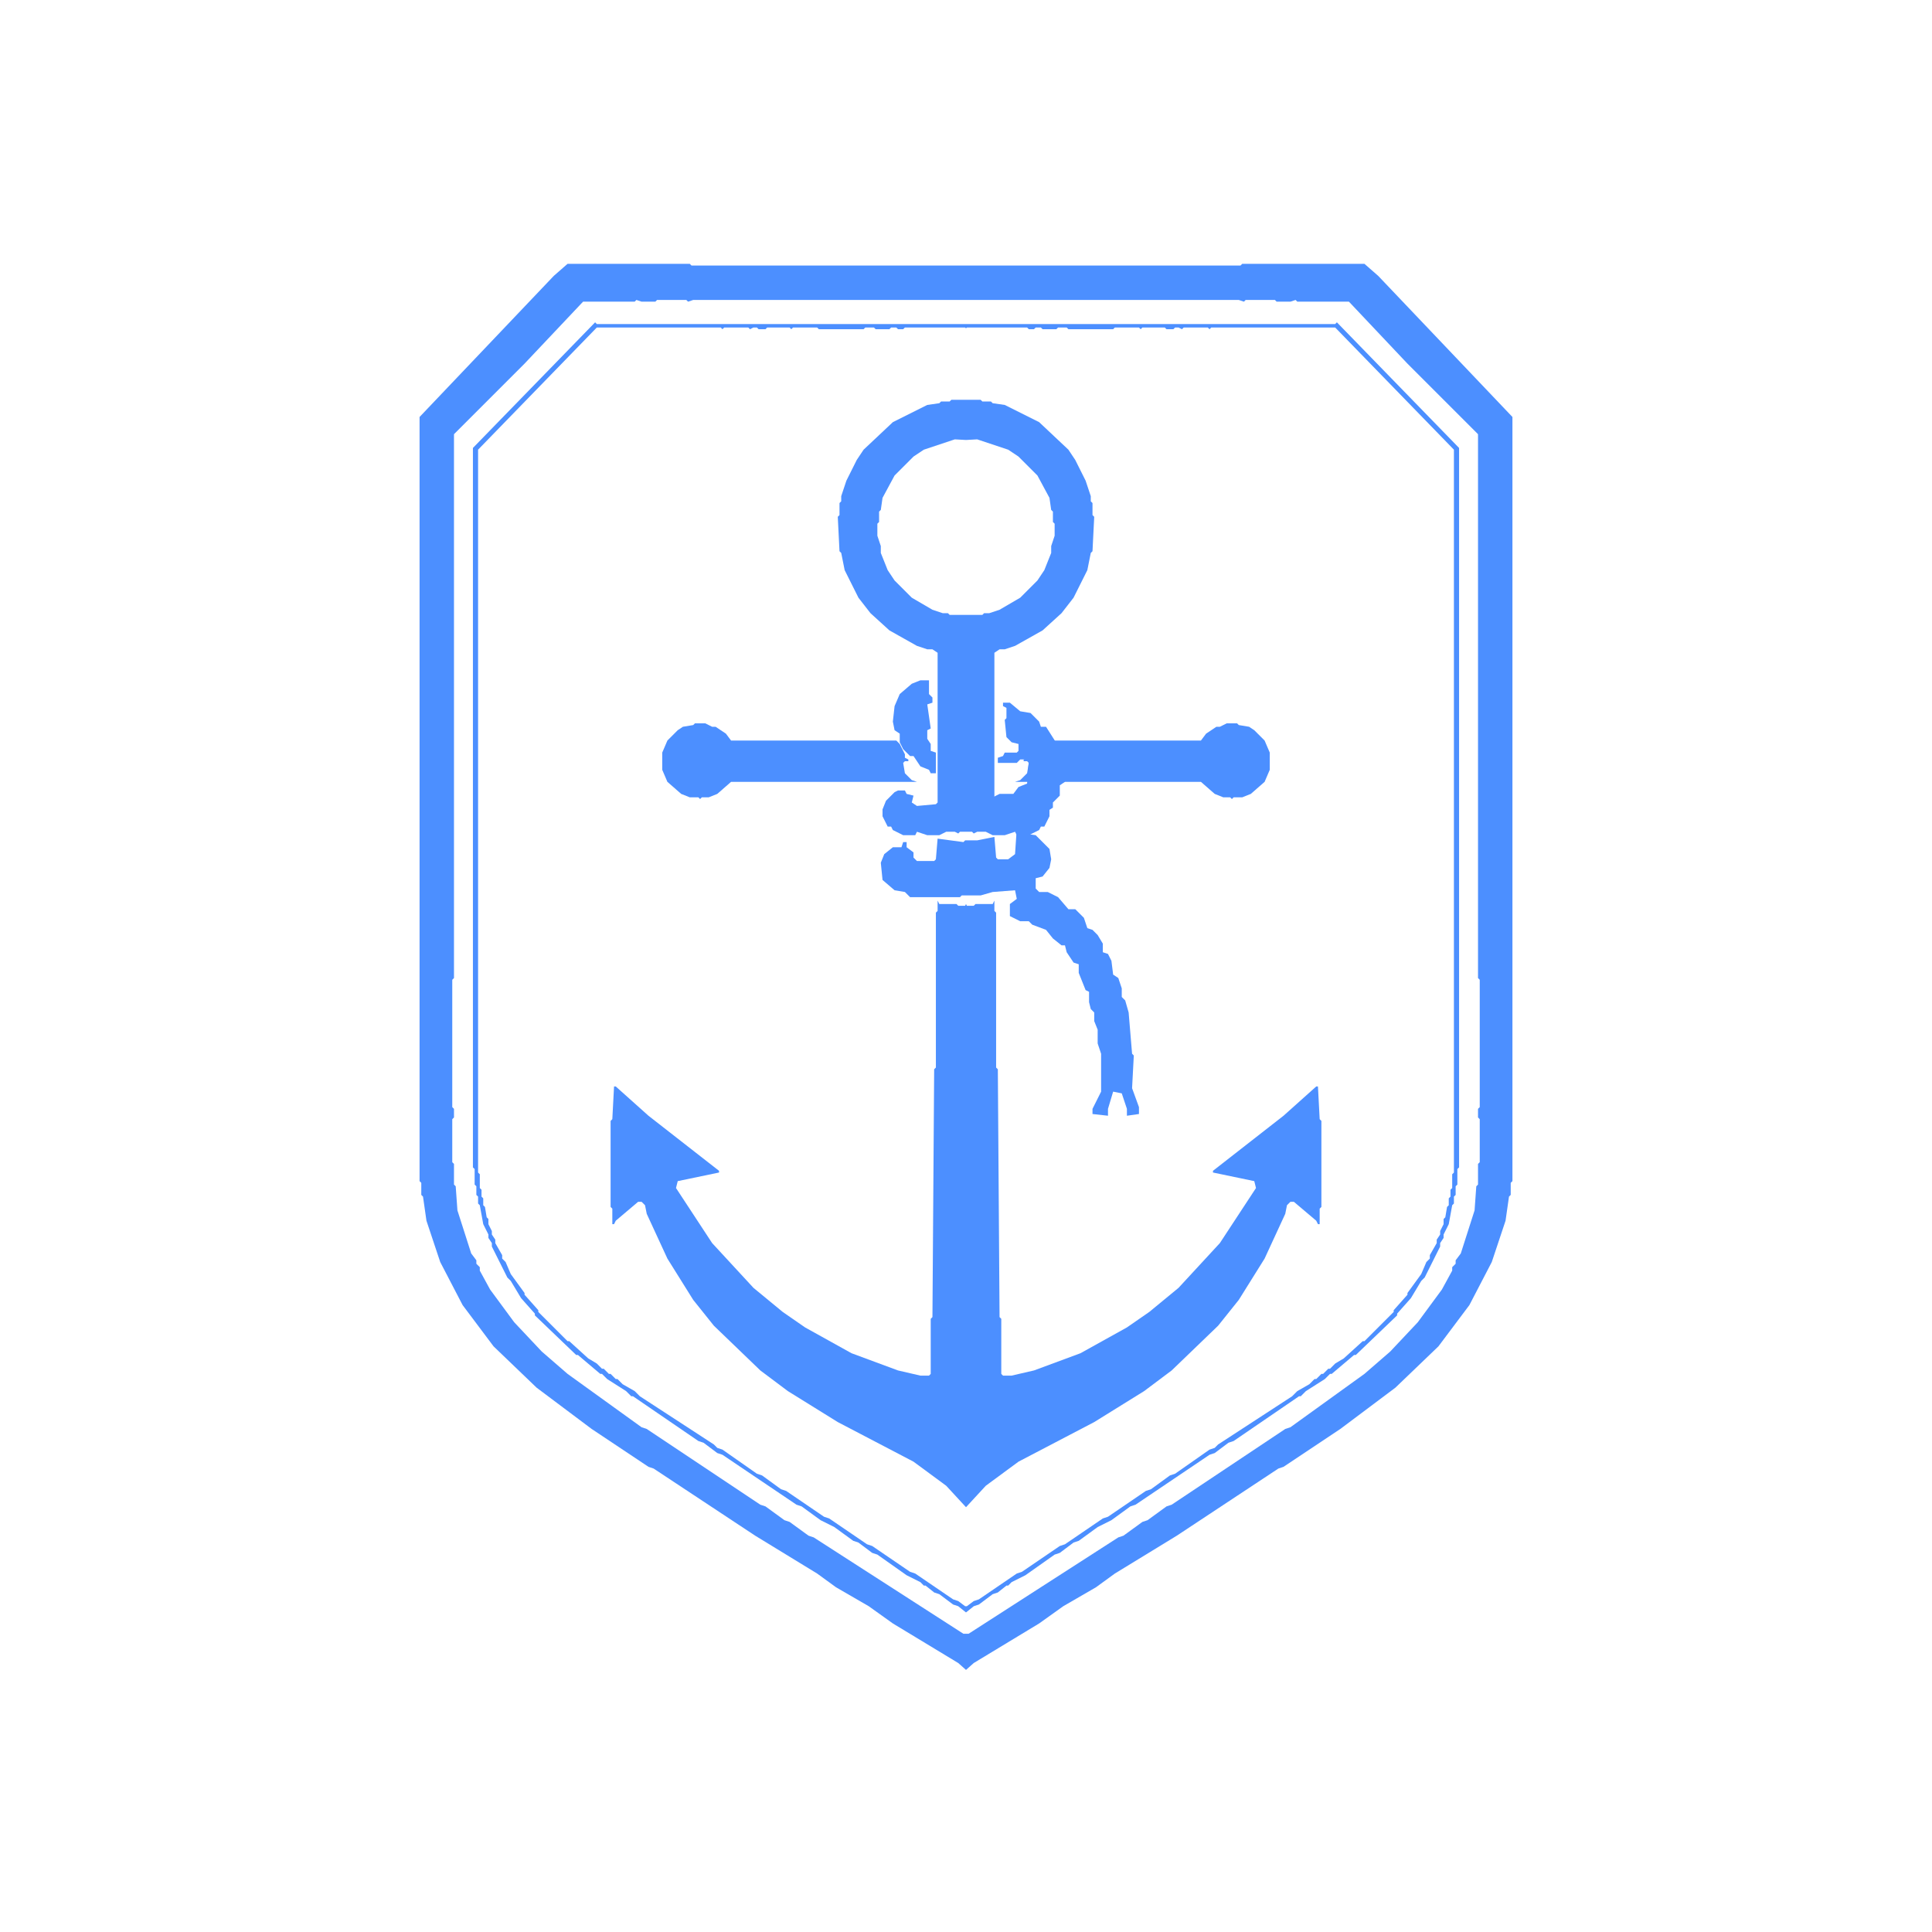
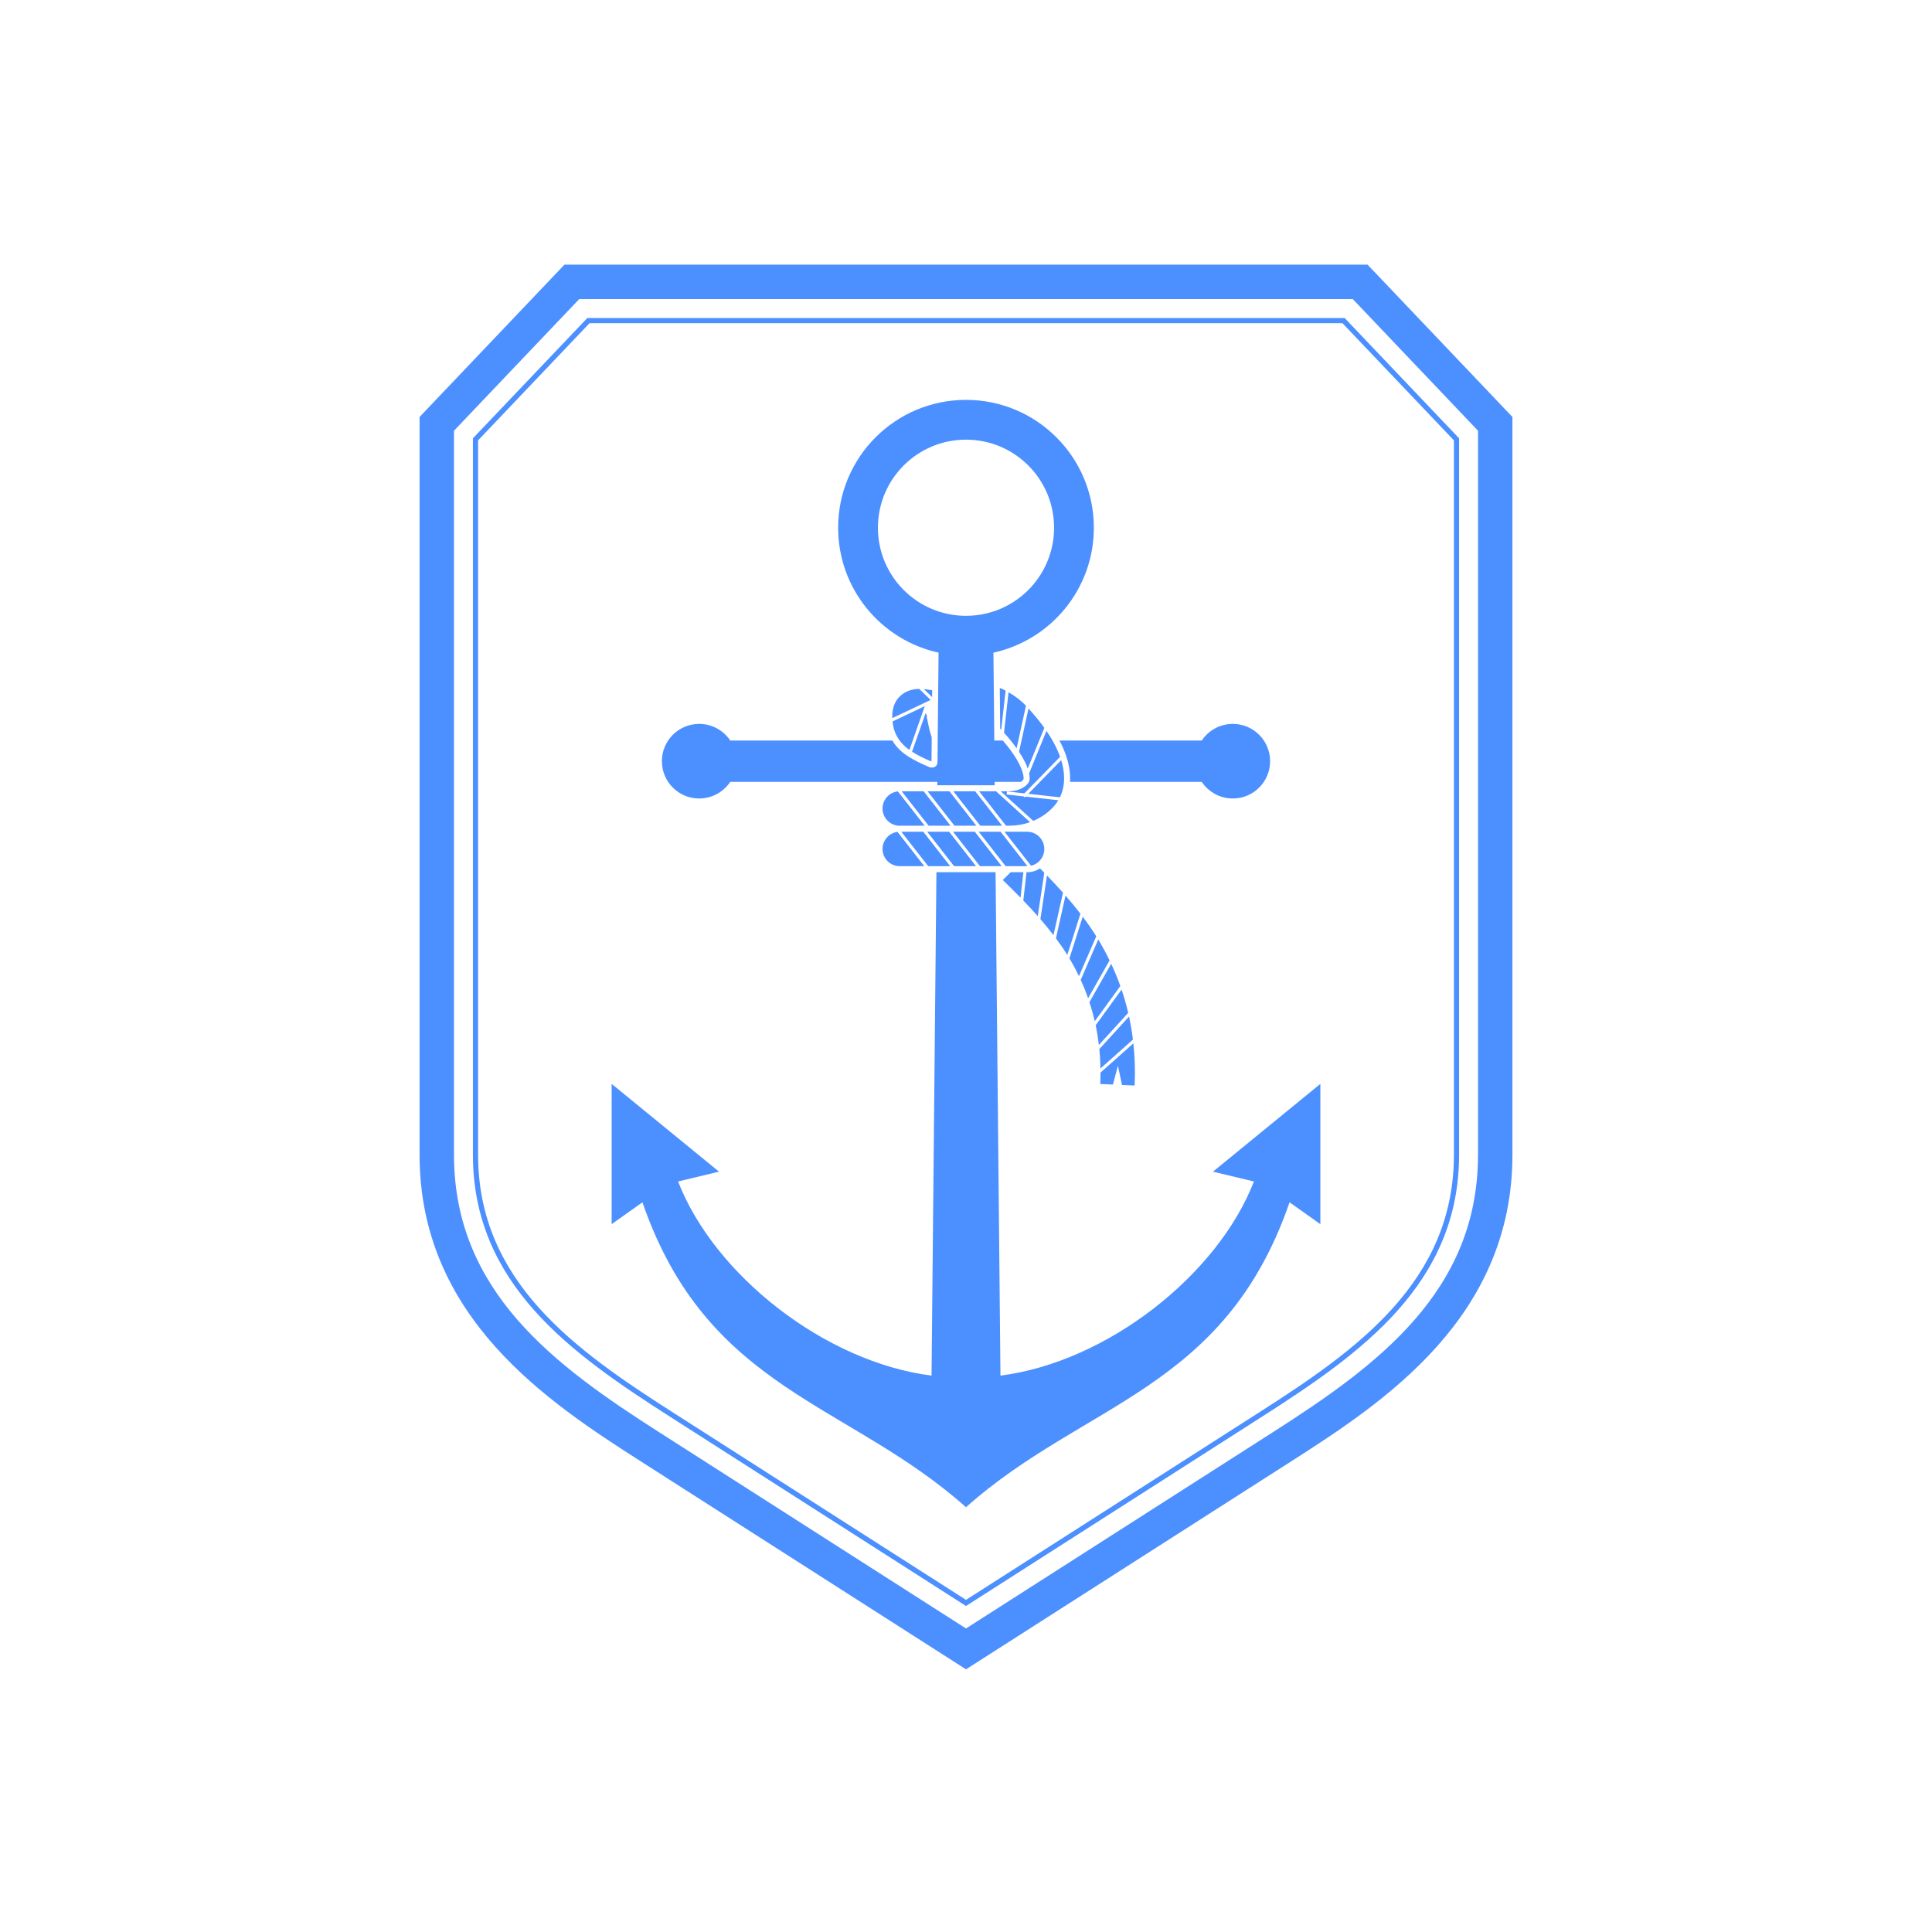
<svg xmlns="http://www.w3.org/2000/svg" viewBox="0 0 1024 1024" width="1024" height="1024">
  <g transform="translate(220.5537 138) scale(0.9121951) translate(-1 -1)">
    <g id="symmetric-geometry" fill="#4C8FFF">
-       <path d="M 3.00 536.00 L 4.00 537.00 L 4.00 544.00 L 5.00 545.00 L 7.00 559.00 L 15.00 583.00 L 28.00 608.00 L 46.00 632.00 L 71.00 656.00 L 103.00 680.00 L 136.00 702.00 L 139.00 703.00 L 198.00 742.00 L 234.00 764.00 L 245.00 772.00 L 264.00 783.00 L 278.00 793.00 L 316.00 816.00 L 320.50 820.00 L 325.00 816.00 L 363.00 793.00 L 377.00 783.00 L 396.00 772.00 L 407.00 764.00 L 443.00 742.00 L 502.00 703.00 L 505.00 702.00 L 538.00 680.00 L 570.00 656.00 L 595.00 632.00 L 613.00 608.00 L 626.00 583.00 L 634.00 559.00 L 636.00 545.00 L 637.00 544.00 L 637.00 537.00 L 638.00 536.00 L 638.00 92.00 L 560.00 10.00 L 552.00 3.00 L 481.00 3.00 L 480.00 4.00 L 320.50 4.00 L 161.00 4.00 L 160.00 3.00 L 89.00 3.00 L 81.00 10.00 L 3.00 92.00 Z M 319.00 799.00 L 232.00 743.00 L 229.00 742.00 L 218.00 734.00 L 215.00 733.00 L 204.00 725.00 L 201.00 724.00 L 135.00 680.00 L 132.00 679.00 L 89.00 648.00 L 74.00 635.00 L 58.00 618.00 L 44.00 599.00 L 38.00 588.00 L 38.00 586.00 L 36.00 584.00 L 36.00 582.00 L 33.00 578.00 L 25.00 553.00 L 24.00 539.00 L 23.00 538.00 L 23.00 526.00 L 22.00 525.00 L 22.00 500.00 L 23.00 499.00 L 23.00 494.00 L 22.00 493.00 L 22.00 419.00 L 23.00 418.00 L 23.00 102.00 L 64.00 61.00 L 98.00 25.00 L 128.00 25.00 L 129.00 24.00 L 132.00 25.00 L 140.00 25.00 L 141.00 24.00 L 158.00 24.00 L 159.00 25.00 L 162.00 24.00 L 320.50 24.00 L 479.00 24.00 L 482.00 25.00 L 483.00 24.00 L 500.00 24.00 L 501.00 25.00 L 509.00 25.00 L 512.00 24.00 L 513.00 25.00 L 543.00 25.00 L 577.00 61.00 L 618.00 102.00 L 618.00 418.00 L 619.00 419.00 L 619.00 493.00 L 618.00 494.00 L 618.00 499.00 L 619.00 500.00 L 619.00 525.00 L 618.00 526.00 L 618.00 538.00 L 617.00 539.00 L 616.00 553.00 L 608.00 578.00 L 605.00 582.00 L 605.00 584.00 L 603.00 586.00 L 603.00 588.00 L 597.00 599.00 L 583.00 618.00 L 567.00 635.00 L 552.00 648.00 L 509.00 679.00 L 506.00 680.00 L 440.00 724.00 L 437.00 725.00 L 426.00 733.00 L 423.00 734.00 L 412.00 742.00 L 409.00 743.00 L 322.00 799.00 L 320.50 799.00 Z" />
-       <path d="M 35.00 529.00 L 35.00 538.00 L 36.00 539.00 L 36.00 544.00 L 37.00 545.00 L 37.00 549.00 L 38.00 550.00 L 40.00 561.00 L 43.00 567.00 L 43.00 569.00 L 45.00 572.00 L 45.00 574.00 L 54.00 592.00 L 56.00 594.00 L 62.00 604.00 L 70.00 613.00 L 70.00 614.00 L 94.00 637.00 L 95.00 637.00 L 108.00 648.00 L 109.00 648.00 L 112.00 651.00 L 123.00 658.00 L 126.00 661.00 L 127.00 661.00 L 165.00 687.00 L 168.00 688.00 L 176.00 694.00 L 179.00 695.00 L 222.00 724.00 L 225.00 725.00 L 236.00 733.00 L 244.00 737.00 L 255.00 745.00 L 258.00 746.00 L 266.00 752.00 L 269.00 753.00 L 286.00 765.00 L 294.00 769.00 L 296.00 771.00 L 297.00 771.00 L 302.00 775.00 L 305.00 776.00 L 313.00 782.00 L 316.00 783.00 L 320.50 786.60 L 325.00 783.00 L 328.00 782.00 L 336.00 776.00 L 339.00 775.00 L 344.00 771.00 L 345.00 771.00 L 347.00 769.00 L 355.00 765.00 L 372.00 753.00 L 375.00 752.00 L 383.00 746.00 L 386.00 745.00 L 397.00 737.00 L 405.00 733.00 L 416.00 725.00 L 419.00 724.00 L 462.00 695.00 L 465.00 694.00 L 473.00 688.00 L 476.00 687.00 L 514.00 661.00 L 515.00 661.00 L 518.00 658.00 L 529.00 651.00 L 532.00 648.00 L 533.00 648.00 L 546.00 637.00 L 547.00 637.00 L 571.00 614.00 L 571.00 613.00 L 579.00 604.00 L 585.00 594.00 L 587.00 592.00 L 596.00 574.00 L 596.00 572.00 L 598.00 569.00 L 598.00 567.00 L 601.00 561.00 L 603.00 550.00 L 604.00 549.00 L 604.00 545.00 L 605.00 544.00 L 605.00 539.00 L 606.00 538.00 L 606.00 529.00 L 607.00 528.00 L 607.00 110.00 L 536.00 37.00 L 535.00 38.00 L 320.50 38.00 L 106.00 38.00 L 105.00 37.00 L 34.00 110.00 L 34.00 528.00 Z M 320.00 783.00 L 316.00 780.00 L 313.00 779.00 L 291.00 764.00 L 288.00 763.00 L 266.00 748.00 L 263.00 747.00 L 241.00 732.00 L 238.00 731.00 L 216.00 716.00 L 213.00 715.00 L 202.00 707.00 L 199.00 706.00 L 179.00 692.00 L 176.00 691.00 L 174.00 689.00 L 131.00 661.00 L 128.00 658.00 L 121.00 654.00 L 118.00 651.00 L 117.00 651.00 L 114.00 648.00 L 113.00 648.00 L 110.00 645.00 L 109.00 645.00 L 106.00 642.00 L 101.00 639.00 L 90.00 629.00 L 89.00 629.00 L 72.00 612.00 L 72.00 611.00 L 64.00 602.00 L 64.00 601.00 L 56.00 590.00 L 53.00 583.00 L 51.00 581.00 L 51.00 579.00 L 47.00 572.00 L 47.00 570.00 L 45.00 567.00 L 45.00 565.00 L 43.00 561.00 L 43.00 558.00 L 42.00 557.00 L 41.00 551.00 L 40.00 550.00 L 40.00 546.00 L 39.00 545.00 L 39.00 541.00 L 38.00 540.00 L 38.00 532.00 L 37.00 531.00 L 37.00 111.00 L 106.00 40.00 L 178.00 40.00 L 179.00 41.00 L 180.00 40.00 L 194.00 40.00 L 195.00 41.00 L 197.00 40.00 L 199.00 40.00 L 200.00 41.00 L 204.00 41.00 L 205.00 40.00 L 218.00 40.00 L 219.00 41.00 L 220.00 40.00 L 234.00 40.00 L 235.00 41.00 L 261.00 41.00 L 262.00 40.00 L 267.00 40.00 L 268.00 41.00 L 276.00 41.00 L 277.00 40.00 L 280.00 40.00 L 281.00 41.00 L 284.00 41.00 L 285.00 40.00 L 320.00 40.00 L 320.50 40.50 L 321.00 40.00 L 356.00 40.00 L 357.00 41.00 L 360.00 41.00 L 361.00 40.00 L 364.00 40.00 L 365.00 41.00 L 373.00 41.00 L 374.00 40.00 L 379.00 40.00 L 380.00 41.00 L 406.00 41.00 L 407.00 40.00 L 421.00 40.00 L 422.00 41.00 L 423.00 40.00 L 436.00 40.00 L 437.00 41.00 L 441.00 41.00 L 442.00 40.00 L 444.00 40.00 L 446.00 41.00 L 447.00 40.00 L 461.00 40.00 L 462.00 41.00 L 463.00 40.00 L 535.00 40.00 L 604.00 111.00 L 604.00 531.00 L 603.00 532.00 L 603.00 540.00 L 602.00 541.00 L 602.00 545.00 L 601.00 546.00 L 601.00 550.00 L 600.00 551.00 L 599.00 557.00 L 598.00 558.00 L 598.00 561.00 L 596.00 565.00 L 596.00 567.00 L 594.00 570.00 L 594.00 572.00 L 590.00 579.00 L 590.00 581.00 L 588.00 583.00 L 585.00 590.00 L 577.00 601.00 L 577.00 602.00 L 569.00 611.00 L 569.00 612.00 L 552.00 629.00 L 551.00 629.00 L 540.00 639.00 L 535.00 642.00 L 532.00 645.00 L 531.00 645.00 L 528.00 648.00 L 527.00 648.00 L 524.00 651.00 L 523.00 651.00 L 520.00 654.00 L 513.00 658.00 L 510.00 661.00 L 467.00 689.00 L 465.00 691.00 L 462.00 692.00 L 442.00 706.00 L 439.00 707.00 L 428.00 715.00 L 425.00 716.00 L 403.00 731.00 L 400.00 732.00 L 378.00 747.00 L 375.00 748.00 L 353.00 763.00 L 350.00 764.00 L 328.00 779.00 L 325.00 780.00 L 321.00 783.00 L 320.50 783.00 Z" />
-       <path d="M 303.00 380.00 L 303.00 470.00 L 302.00 471.00 L 301.00 615.00 L 300.00 616.00 L 300.00 648.00 L 299.00 649.00 L 294.00 649.00 L 281.00 646.00 L 254.00 636.00 L 227.00 621.00 L 214.00 612.00 L 197.00 598.00 L 173.00 572.00 L 152.00 540.00 L 153.00 536.00 L 177.00 531.00 L 177.00 530.00 L 136.00 498.00 L 117.00 481.00 L 116.00 481.00 L 115.00 500.00 L 114.00 501.00 L 114.00 551.00 L 115.00 552.00 L 115.00 561.00 L 116.00 561.00 L 117.00 559.00 L 130.00 548.00 L 132.00 548.00 L 134.00 550.00 L 135.00 555.00 L 147.00 581.00 L 162.00 605.00 L 174.00 620.00 L 201.00 646.00 L 217.00 658.00 L 246.00 676.00 L 290.00 699.00 L 309.00 713.00 L 320.50 725.46 L 332.00 713.00 L 351.00 699.00 L 395.00 676.00 L 424.00 658.00 L 440.00 646.00 L 467.00 620.00 L 479.00 605.00 L 494.00 581.00 L 506.00 555.00 L 507.00 550.00 L 509.00 548.00 L 511.00 548.00 L 524.00 559.00 L 525.00 561.00 L 526.00 561.00 L 526.00 552.00 L 527.00 551.00 L 527.00 501.00 L 526.00 500.00 L 525.00 481.00 L 524.00 481.00 L 505.00 498.00 L 464.00 530.00 L 464.00 531.00 L 488.00 536.00 L 489.00 540.00 L 468.00 572.00 L 444.00 598.00 L 427.00 612.00 L 414.00 621.00 L 387.00 636.00 L 360.00 646.00 L 347.00 649.00 L 342.00 649.00 L 341.00 648.00 L 341.00 616.00 L 340.00 615.00 L 339.00 471.00 L 338.00 470.00 L 338.00 380.00 L 337.00 379.00 L 337.00 373.00 L 336.00 375.00 L 326.00 375.00 L 325.00 376.00 L 321.00 376.00 L 320.50 375.00 L 320.00 376.00 L 316.00 376.00 L 315.00 375.00 L 305.00 375.00 L 304.00 373.00 L 304.00 379.00 Z" />
-       <path d="M 497.00 287.00 L 494.00 280.00 L 488.00 274.00 L 485.00 272.00 L 479.00 271.00 L 478.00 270.00 L 472.00 270.00 L 468.00 272.00 L 466.00 272.00 L 460.00 276.00 L 457.00 280.00 L 361.00 280.00 L 359.00 282.00 L 356.00 288.00 L 356.00 290.00 L 354.00 291.00 L 354.00 292.00 L 356.00 292.00 L 357.00 293.00 L 356.00 299.00 L 352.00 303.00 L 349.00 304.00 L 457.00 304.00 L 465.00 311.00 L 470.00 313.00 L 474.00 313.00 L 475.00 314.00 L 476.00 313.00 L 481.00 313.00 L 486.00 311.00 L 494.00 304.00 L 497.00 297.00 Z M 147.00 304.00 L 155.00 311.00 L 160.00 313.00 L 165.00 313.00 L 166.00 314.00 L 167.00 313.00 L 171.00 313.00 L 176.00 311.00 L 184.00 304.00 L 292.00 304.00 L 289.00 303.00 L 285.00 299.00 L 284.00 293.00 L 285.00 292.00 L 287.00 292.00 L 287.00 291.00 L 285.00 290.00 L 285.00 288.00 L 282.00 282.00 L 280.00 280.00 L 184.00 280.00 L 181.00 276.00 L 175.00 272.00 L 173.00 272.00 L 169.00 270.00 L 163.00 270.00 L 162.00 271.00 L 156.00 272.00 L 153.00 274.00 L 147.00 280.00 L 144.00 287.00 L 144.00 297.00 Z" />
-       <path d="M 306.00 83.00 L 305.00 84.00 L 298.00 85.00 L 278.00 95.00 L 261.00 111.00 L 257.00 117.00 L 251.00 129.00 L 248.00 138.00 L 248.00 141.00 L 247.00 142.00 L 247.00 149.00 L 246.00 150.00 L 247.00 170.00 L 248.00 171.00 L 250.00 181.00 L 258.00 197.00 L 265.00 206.00 L 276.00 216.00 L 292.00 225.00 L 298.00 227.00 L 301.00 227.00 L 304.00 229.00 L 304.00 316.00 L 303.00 317.00 L 292.00 318.00 L 289.00 316.00 L 290.00 312.00 L 286.00 311.00 L 285.00 309.00 L 281.00 309.00 L 279.00 310.00 L 274.00 315.00 L 272.00 320.00 L 272.00 324.00 L 275.00 330.00 L 277.00 330.00 L 278.00 332.00 L 284.00 335.00 L 291.00 335.00 L 292.00 333.00 L 298.00 335.00 L 305.00 335.00 L 309.00 333.00 L 314.00 333.00 L 316.00 334.00 L 317.00 333.00 L 320.50 333.00 L 324.00 333.00 L 325.00 334.00 L 327.00 333.00 L 332.00 333.00 L 336.00 335.00 L 343.00 335.00 L 349.00 333.00 L 350.00 335.00 L 357.00 335.00 L 363.00 332.00 L 364.00 330.00 L 366.00 330.00 L 369.00 324.00 L 369.00 320.00 L 367.00 315.00 L 362.00 310.00 L 360.00 309.00 L 356.00 309.00 L 355.00 311.00 L 351.00 312.00 L 352.00 316.00 L 349.00 318.00 L 338.00 317.00 L 337.00 316.00 L 337.00 229.00 L 340.00 227.00 L 343.00 227.00 L 349.00 225.00 L 365.00 216.00 L 376.00 206.00 L 383.00 197.00 L 391.00 181.00 L 393.00 171.00 L 394.00 170.00 L 395.00 150.00 L 394.00 149.00 L 394.00 142.00 L 393.00 141.00 L 393.00 138.00 L 390.00 129.00 L 384.00 117.00 L 380.00 111.00 L 363.00 95.00 L 343.00 85.00 L 336.00 84.00 L 335.00 83.00 L 330.00 83.00 L 329.00 82.00 L 320.50 82.00 L 312.00 82.00 L 311.00 83.00 Z M 311.00 207.00 L 310.00 206.00 L 307.00 206.00 L 301.00 204.00 L 289.00 197.00 L 279.00 187.00 L 275.00 181.00 L 271.00 171.00 L 271.00 167.00 L 269.00 161.00 L 269.00 154.00 L 270.00 153.00 L 270.00 147.00 L 271.00 146.00 L 272.00 139.00 L 279.00 126.00 L 290.00 115.00 L 296.00 111.00 L 314.00 105.00 L 320.50 105.36 L 327.00 105.00 L 345.00 111.00 L 351.00 115.00 L 362.00 126.00 L 369.00 139.00 L 370.00 146.00 L 371.00 147.00 L 371.00 153.00 L 372.00 154.00 L 372.00 161.00 L 370.00 167.00 L 370.00 171.00 L 366.00 181.00 L 362.00 187.00 L 352.00 197.00 L 340.00 204.00 L 334.00 206.00 L 331.00 206.00 L 330.00 207.00 L 320.50 207.00 Z" />
+       <path d="M87.18 3.5H553.82L638 92V520.64C638 615.29 563.3 664.38 509.66 698.69L320.5 819.66L131.34 698.69C77.7 664.38 3 615.29 3 520.64V92ZM95.76 23.5 23 99.99V520.64C23 600.23 81.57 643.12 142.12 681.84L320.5 795.92L498.88 681.84C559.43 643.12 618 600.23 618 520.64V99.99L545.24 23.5ZM100.48 34.5H540.52L607 104.39V520.64C607 595.71 549.97 636.12 492.96 672.57L320.5 782.86L148.04 672.57C91.03 636.12 34 595.71 34 520.64V104.39ZM101.76 37.5 37 105.59V520.64C37 594.41 93.61 634.2 149.66 670.05L320.5 779.3L491.34 670.05C547.39 634.2 604 594.41 604 520.64V105.59L539.24 37.5ZM337.68 356.5 340.52 649C402.25 641.18 466.62 590.75 487.8 536.2L464 530.5L526.4 479.5V561L508.5 548.3C470.72 657.8 389.22 664.25 320.5 725.46C251.78 664.25 170.28 657.8 132.5 548.3L114.6 561V479.5L177 530.5L153.2 536.2C174.38 590.75 238.75 641.18 300.48 649L303.32 356.5ZM394.79 156.35C394.79 191.91 369.81 221.63 336.44 228.93L336.94 280H341.91Q346.83 285.74 349.88 290.82L350.4 291.72Q353.91 297.95 354 302Q354 302.85 352.59 303.85Q352.48 303.92 352.37 304H337.17L337.19 306H303.81L303.83 304H183.52C179.63 309.83 173 313.67 165.47 313.67C153.5 313.67 143.8 303.97 143.8 292C143.8 280.03 153.5 270.33 165.47 270.33C173 270.33 179.63 274.17 183.52 280H277.7Q280.97 285.55 287.31 289.47Q291.9 292.39 299.09 295.4Q299.73 295.67 300.41 295.68Q303.91 295.71 303.95 292.22L303.95 292.21L304.06 280L304.56 228.93C271.19 221.63 246.21 191.91 246.21 156.35C246.21 115.32 279.47 82.06 320.5 82.06C361.53 82.06 394.79 115.32 394.79 156.35ZM371.68 156.35C371.68 128.08 348.77 105.17 320.5 105.17C292.23 105.17 269.32 128.08 269.32 156.35C269.32 184.62 292.23 207.53 320.5 207.53C348.77 207.53 371.68 184.62 371.68 156.35ZM380.94 304Q381 303.01 381 302Q380.99 295.63 378.69 288.87Q377.22 284.55 374.78 280H457.48C461.37 274.17 468 270.33 475.53 270.33C487.5 270.33 497.2 280.03 497.2 292C497.2 303.97 487.5 313.67 475.53 313.67C468 313.67 461.37 309.83 457.48 304Z" />
    </g>
    <g id="rope" fill="#4C8FFF">
-       <path d="M 342.00 258.00 L 342.00 260.00 L 344.00 261.00 L 344.00 267.00 L 343.00 268.00 L 344.00 278.00 L 347.00 281.00 L 351.00 282.00 L 351.00 286.00 L 350.00 287.00 L 343.00 287.00 L 342.00 289.00 L 339.00 290.00 L 339.00 293.00 L 350.00 293.00 L 352.00 291.00 L 356.00 291.00 L 357.00 292.00 L 356.00 305.00 L 351.00 307.00 L 348.00 311.00 L 340.00 311.00 L 336.00 313.00 L 324.00 314.00 L 323.00 318.00 L 325.00 318.00 L 331.00 324.00 L 339.00 329.00 L 349.00 330.00 L 350.00 331.00 L 349.00 346.00 L 345.00 349.00 L 339.00 349.00 L 338.00 348.00 L 337.00 336.00 L 327.00 338.00 L 320.00 338.00 L 319.00 339.00 L 304.00 337.00 L 303.00 349.00 L 302.00 350.00 L 292.00 350.00 L 290.00 348.00 L 290.00 345.00 L 286.00 342.00 L 286.00 339.00 L 284.00 339.00 L 283.00 342.00 L 278.00 342.00 L 273.00 346.00 L 271.00 351.00 L 272.00 361.00 L 279.00 367.00 L 285.00 368.00 L 288.00 371.00 L 317.00 371.00 L 318.00 370.00 L 329.00 370.00 L 336.00 368.00 L 349.00 367.00 L 350.00 372.00 L 346.00 375.00 L 346.00 382.00 L 352.00 385.00 L 357.00 385.00 L 359.00 387.00 L 367.00 390.00 L 371.00 395.00 L 376.00 399.00 L 378.00 399.00 L 379.00 403.00 L 383.00 409.00 L 386.00 410.00 L 386.00 415.00 L 390.00 425.00 L 392.00 426.00 L 392.00 432.00 L 393.00 436.00 L 395.00 438.00 L 395.00 443.00 L 397.00 448.00 L 397.00 456.00 L 399.00 462.00 L 399.00 484.00 L 394.00 494.00 L 394.00 497.00 L 403.00 498.00 L 403.00 494.00 L 406.00 484.00 L 411.00 485.00 L 414.00 494.00 L 414.00 498.00 L 421.00 497.00 L 421.00 493.00 L 417.00 482.00 L 418.00 463.00 L 417.00 462.00 L 415.00 438.00 L 413.00 431.00 L 411.00 429.00 L 411.00 424.00 L 409.00 418.00 L 406.00 416.00 L 405.00 408.00 L 403.00 404.00 L 400.00 403.00 L 400.00 398.00 L 397.00 393.00 L 394.00 390.00 L 391.00 389.00 L 389.00 383.00 L 384.00 378.00 L 380.00 378.00 L 374.00 371.00 L 368.00 368.00 L 363.00 368.00 L 361.00 366.00 L 361.00 360.00 L 365.00 359.00 L 369.00 354.00 L 370.00 349.00 L 369.00 343.00 L 361.00 335.00 L 354.00 334.00 L 352.00 332.00 L 352.00 328.00 L 355.00 324.00 L 363.00 324.00 L 371.00 319.00 L 371.00 316.00 L 375.00 312.00 L 375.00 306.00 L 378.00 304.00 L 378.00 292.00 L 374.00 288.00 L 374.00 283.00 L 367.00 272.00 L 364.00 272.00 L 363.00 269.00 L 358.00 264.00 L 352.00 263.00 L 346.00 258.00 Z M 294.00 245.00 L 289.00 247.00 L 282.00 253.00 L 279.00 260.00 L 278.00 269.00 L 279.00 274.00 L 282.00 276.00 L 282.00 281.00 L 284.00 285.00 L 288.00 289.00 L 290.00 289.00 L 294.00 295.00 L 299.00 297.00 L 300.00 299.00 L 303.00 299.00 L 303.00 287.00 L 300.00 286.00 L 300.00 282.00 L 298.00 279.00 L 298.00 274.00 L 300.00 273.00 L 298.00 259.00 L 301.00 258.00 L 301.00 255.00 L 299.00 253.00 L 299.00 245.00 Z" />
+       <path d="M367.25 274.4C368.24 275.85 369.2 277.33 370.1 278.84C372.09 282.19 373.87 285.75 375.18 289.45L354.44 310.69L344.32 309.57L344.12 311.36L354.03 312.46L354.65 313.06L355.12 312.58L374.14 314.68Q371.32 319.39 366.14 323.04Q363.03 325.24 359.58 326.69L340.68 309.5H345Q350.65 309.5 354.61 306.71Q357.5 304.66 357.5 302C357.48 301.02 357.36 300.05 357.17 299.09ZM296.5 329.5H282C276.48 329.5 272 325.02 272 319.5C272 314.34 275.9 310.1 280.92 309.56ZM280.7 333.08 296.26 353H282C276.48 353 272 348.52 272 343C272 337.92 275.79 333.72 280.7 333.08ZM417.75 455.95Q419.04 467.91 418.49 480.44L411.15 480.12L408.77 469L405.87 479.88L398.51 479.56Q398.66 476.22 398.65 472.94ZM342.88 333H356C361.52 333 366 337.48 366 343C366 347.73 362.71 351.7 358.3 352.73ZM410.89 424.71Q413.15 431.37 414.74 438.23L397.71 456.89Q397.03 451.08 395.84 445.43ZM367.56 358.41Q372.49 363.5 376.85 368.41L371.33 393.06Q367.85 388.54 363.74 383.79ZM404.87 409.72Q407.84 416.08 410.17 422.64L395.32 443.08Q394.02 437.45 392.22 431.99ZM388.32 382.37Q392.71 388.19 396.19 393.73L386.14 416.9Q383.88 412.19 381.21 407.6Q380.92 407.09 380.61 406.58ZM298.55 353 282.92 333H295.68L311.31 353ZM311.54 329.5H298.78L283.16 309.5H295.91ZM297.97 333H310.71L326.34 353H313.59ZM326.53 329.5H313.82L298.2 309.5H310.9ZM327.91 333H340.6L356.22 353C356.15 353 356.07 353 356 353H343.54ZM341.49 329.5H328.81L313.18 309.5H325.86ZM397.34 395.6Q397.93 396.57 398.5 397.54Q401.43 402.57 403.93 407.74L391.45 429.71Q389.55 424.31 387.16 419.07ZM356.82 261.39C360.09 264.97 363.2 268.7 366.02 272.64L356.38 296.26C355.63 294.08 354.56 291.98 353.45 290C353.27 289.69 353.1 289.38 352.92 289.08C352.41 288.22 351.87 287.38 351.32 286.55ZM378.32 370.09Q383.01 375.46 386.99 380.62L379.37 404.55Q376.45 399.88 372.76 394.94ZM313 333H325.63L341.25 353H328.62ZM357.7 327.42Q351.81 329.5 345 329.5H343.77L328.15 309.5H338ZM415.23 440.37Q416.66 446.98 417.49 453.76L398.63 470.55Q398.53 464.84 397.98 459.27ZM342.59 275.47 345.22 251.95C348.94 254.07 352.39 256.65 355.33 259.78L349.92 284.51C347.67 281.35 345.19 278.35 342.59 275.47ZM375.82 291.37C376.87 294.81 377.5 298.37 377.5 302Q377.5 308.02 375.07 312.98L356.71 310.94ZM277.83 268.9 296.55 260.02 287.61 285.47C281.95 281.46 278.47 275.97 277.83 268.9ZM353.8 372.95 355.66 356.5H356Q360.2 356.5 363.48 354.27Q364.75 355.54 365.98 356.79L362.19 382.02Q358.27 377.58 353.8 372.95ZM293.34 250 299.93 256.43 277.68 266.98C277.31 259.84 280.39 253.48 287.58 250.97C289.48 250.3 291.4 250.02 293.34 250ZM289.15 286.49 297.01 264.15C297.07 264.24 297.13 264.32 297.19 264.4C297.58 264.94 297.94 265.43 297.71 266.54C298.55 269.96 299.02 273.49 300.14 276.83C300.26 277.18 300.39 277.53 300.52 277.88L300.57 279.52L300.45 292.18C296.56 290.55 292.75 288.78 289.19 286.51ZM346.46 356.5H353.85L352.18 371.28Q349.7 368.75 347.06 366.16Q343.45 362.61 341.87 361.01ZM340.37 273.05 340.14 249.4C341.28 249.9 342.41 250.44 343.51 251.02L340.97 273.71C340.91 273.64 340.84 273.57 340.78 273.5C340.64 273.35 340.51 273.2 340.37 273.05ZM300.85 250.8 300.81 254.77 296.02 250.1C297.63 250.24 299.24 250.5 300.85 250.8Z" />
    </g>
  </g>
</svg>
